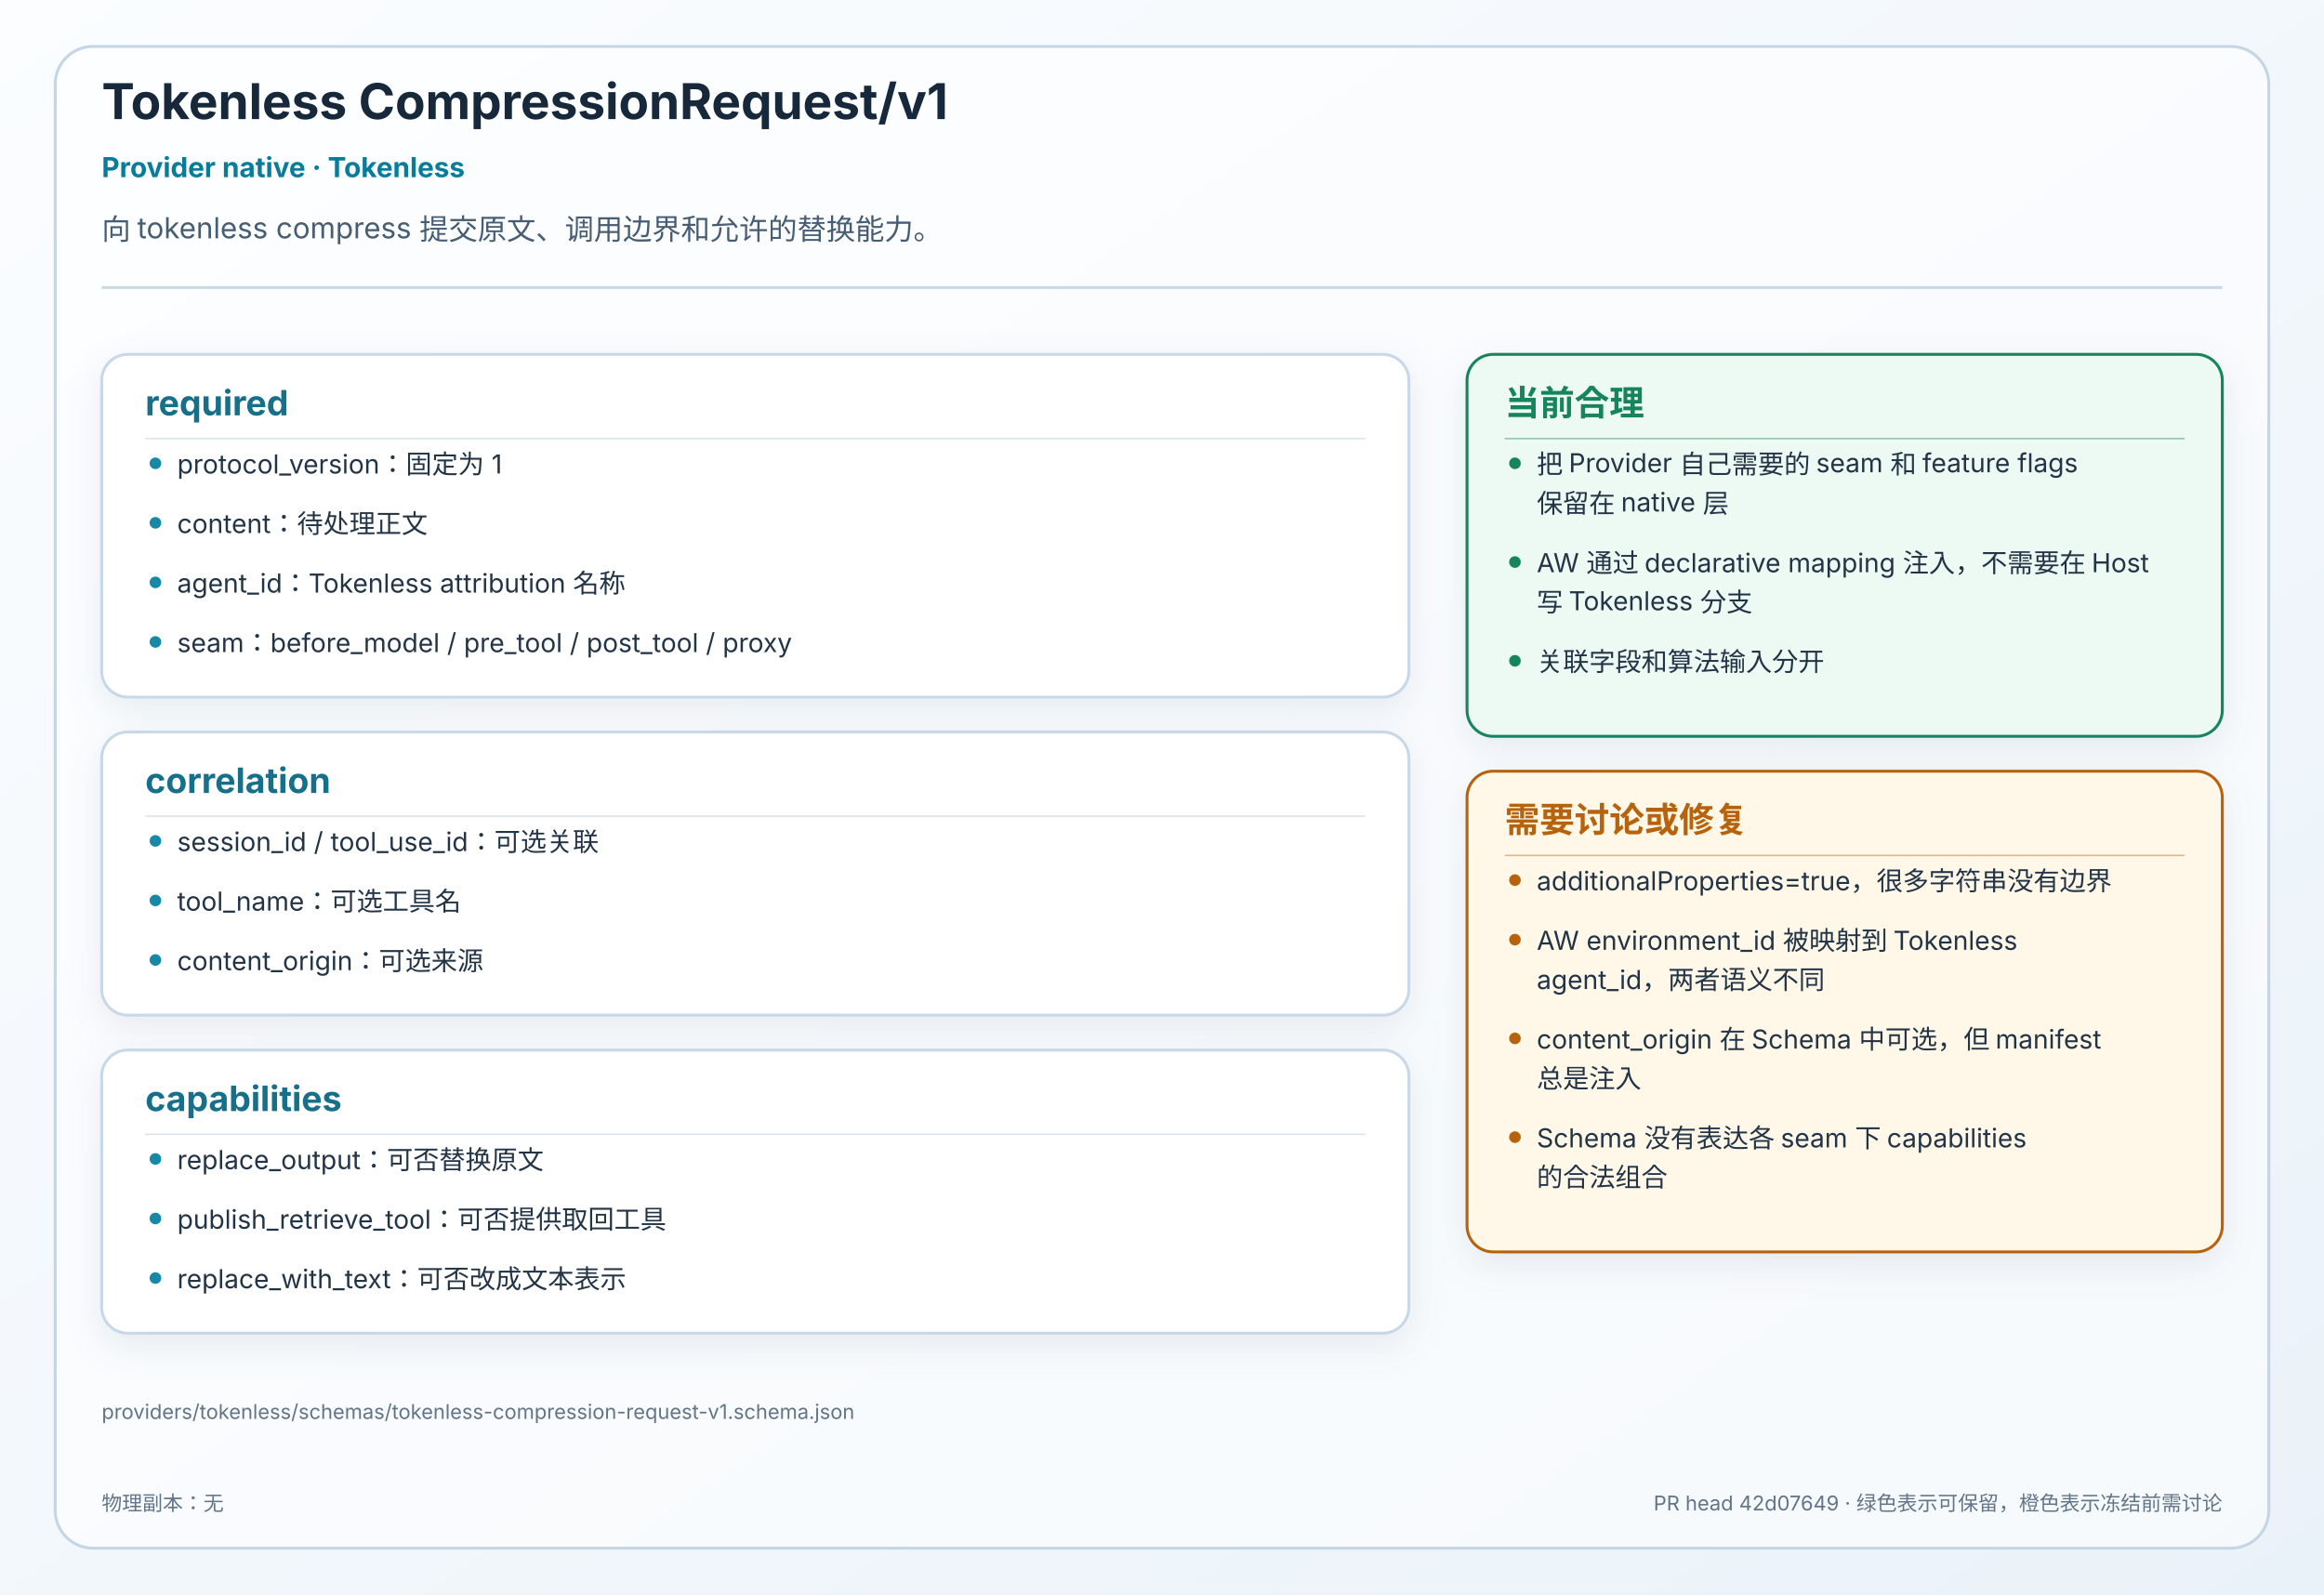
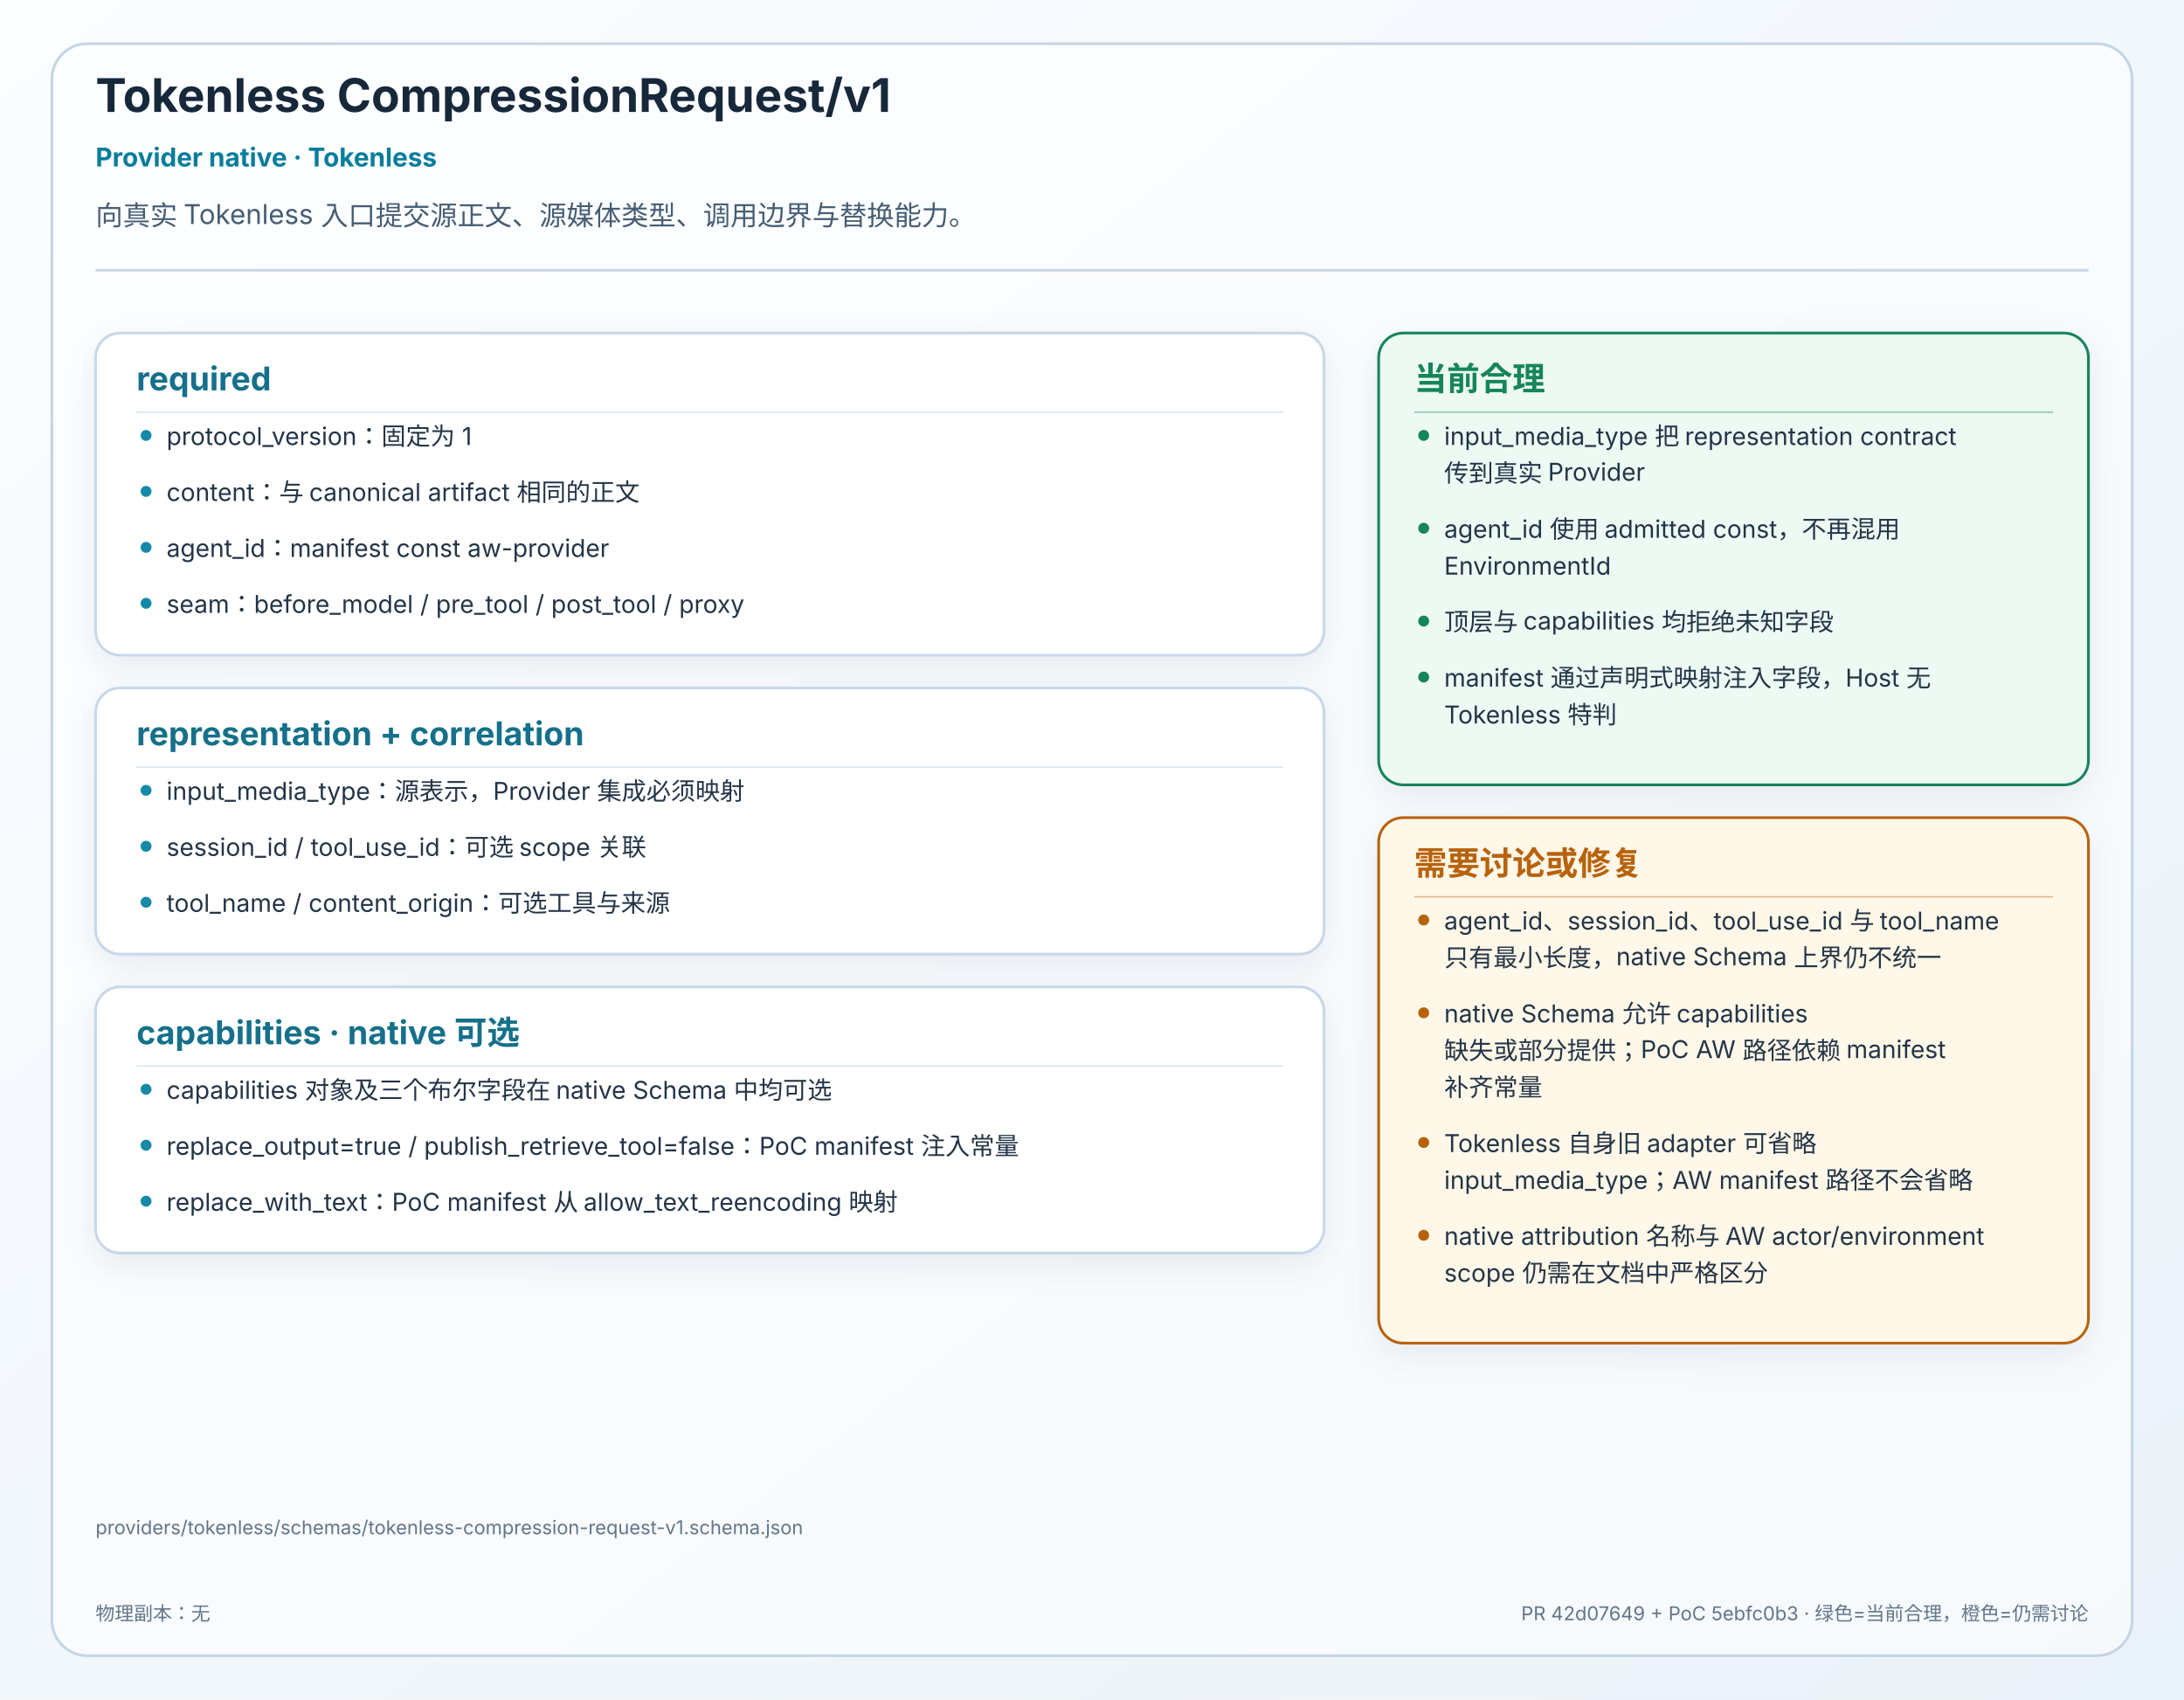
- <svg xmlns="http://www.w3.org/2000/svg" width="1600" height="1098" viewBox="0 0 1600 1098" role="img" aria-labelledby="title desc">
+ <svg xmlns="http://www.w3.org/2000/svg" width="1600" height="1245" viewBox="0 0 1600 1245" role="img" aria-labelledby="title desc">
  <defs>
    <linearGradient id="bg" x1="0" y1="0" x2="1" y2="1">
      <stop offset="0" stop-color="#fbfdff" />
      <stop offset="1" stop-color="#eaf2f9" />
    </linearGradient>
    <filter id="shadow" x="-20%" y="-20%" width="140%" height="140%">
      <feDropShadow dx="0" dy="8" stdDeviation="12" flood-color="#6d8498" flood-opacity="0.14" />
    </filter>
  </defs>
-   <rect width="1600" height="1098" fill="url(#bg)" />
-   <rect x="38" y="32" width="1524" height="1034" rx="26" fill="#ffffff" fill-opacity="0.56" stroke="#c4d5e5" stroke-width="2" />
+   <rect width="1600" height="1245" fill="url(#bg)" />
+   <rect x="38" y="32" width="1524" height="1181" rx="26" fill="#ffffff" fill-opacity="0.56" stroke="#c4d5e5" stroke-width="2" />
  <text x="70" y="82" fill="#17283b" font-size="34" font-weight="750" text-anchor="start" font-family="Inter, 'Noto Sans SC', system-ui, sans-serif">
    <tspan x="70" dy="0">Tokenless CompressionRequest/v1</tspan>
  </text>
  <text x="70" y="122" fill="#087d9b" font-size="19" font-weight="650" text-anchor="start" font-family="Inter, 'Noto Sans SC', system-ui, sans-serif">
    <tspan x="70" dy="0">Provider native · Tokenless</tspan>
  </text>
  <text x="70" y="165" fill="#465d73" font-size="20" font-weight="400" text-anchor="start" font-family="Inter, 'Noto Sans SC', system-ui, sans-serif">
-     <tspan x="70" dy="0">向 tokenless compress 提交原文、调用边界和允许的替换能力。</tspan>
+     <tspan x="70" dy="0">向真实 Tokenless 入口提交源正文、源媒体类型、调用边界与替换能力。</tspan>
  </text>
  <line x1="70" y1="198" x2="1530" y2="198" stroke="#cbd9e6" stroke-width="2" />
  <g filter="url(#shadow)">
    <rect x="70" y="244" width="900" height="236" rx="18" fill="#ffffff" stroke="#c8d8e8" stroke-width="2" />
    <text x="100" y="286" fill="#126f8a" font-size="24" font-weight="700" text-anchor="start" font-family="Inter, 'Noto Sans SC', system-ui, sans-serif">
      <tspan x="100" dy="0">required</tspan>
    </text>
    <line x1="100" y1="302" x2="940" y2="302" stroke="#d8e3ed" />
    <circle cx="107" cy="319" r="4" fill="#1689a7" />
    <text x="122" y="326" fill="#243447" font-size="18" font-weight="400" text-anchor="start" font-family="Inter, 'Noto Sans SC', system-ui, sans-serif">
      <tspan x="122" dy="0">protocol_version：固定为 1</tspan>
    </text>
    <circle cx="107" cy="360" r="4" fill="#1689a7" />
    <text x="122" y="367" fill="#243447" font-size="18" font-weight="400" text-anchor="start" font-family="Inter, 'Noto Sans SC', system-ui, sans-serif">
-       <tspan x="122" dy="0">content：待处理正文</tspan>
+       <tspan x="122" dy="0">content：与 canonical artifact 相同的正文</tspan>
    </text>
    <circle cx="107" cy="401" r="4" fill="#1689a7" />
    <text x="122" y="408" fill="#243447" font-size="18" font-weight="400" text-anchor="start" font-family="Inter, 'Noto Sans SC', system-ui, sans-serif">
-       <tspan x="122" dy="0">agent_id：Tokenless attribution 名称</tspan>
+       <tspan x="122" dy="0">agent_id：manifest const aw-provider</tspan>
    </text>
    <circle cx="107" cy="442" r="4" fill="#1689a7" />
    <text x="122" y="449" fill="#243447" font-size="18" font-weight="400" text-anchor="start" font-family="Inter, 'Noto Sans SC', system-ui, sans-serif">
      <tspan x="122" dy="0">seam：before_model / pre_tool / post_tool / proxy</tspan>
    </text>
    <rect x="70" y="504" width="900" height="195" rx="18" fill="#ffffff" stroke="#c8d8e8" stroke-width="2" />
    <text x="100" y="546" fill="#126f8a" font-size="24" font-weight="700" text-anchor="start" font-family="Inter, 'Noto Sans SC', system-ui, sans-serif">
-       <tspan x="100" dy="0">correlation</tspan>
+       <tspan x="100" dy="0">representation + correlation</tspan>
    </text>
    <line x1="100" y1="562" x2="940" y2="562" stroke="#d8e3ed" />
    <circle cx="107" cy="579" r="4" fill="#1689a7" />
    <text x="122" y="586" fill="#243447" font-size="18" font-weight="400" text-anchor="start" font-family="Inter, 'Noto Sans SC', system-ui, sans-serif">
-       <tspan x="122" dy="0">session_id / tool_use_id：可选关联</tspan>
+       <tspan x="122" dy="0">input_media_type：源表示，Provider 集成必须映射</tspan>
    </text>
    <circle cx="107" cy="620" r="4" fill="#1689a7" />
    <text x="122" y="627" fill="#243447" font-size="18" font-weight="400" text-anchor="start" font-family="Inter, 'Noto Sans SC', system-ui, sans-serif">
-       <tspan x="122" dy="0">tool_name：可选工具名</tspan>
+       <tspan x="122" dy="0">session_id / tool_use_id：可选 scope 关联</tspan>
    </text>
    <circle cx="107" cy="661" r="4" fill="#1689a7" />
    <text x="122" y="668" fill="#243447" font-size="18" font-weight="400" text-anchor="start" font-family="Inter, 'Noto Sans SC', system-ui, sans-serif">
-       <tspan x="122" dy="0">content_origin：可选来源</tspan>
+       <tspan x="122" dy="0">tool_name / content_origin：可选工具与来源</tspan>
    </text>
    <rect x="70" y="723" width="900" height="195" rx="18" fill="#ffffff" stroke="#c8d8e8" stroke-width="2" />
    <text x="100" y="765" fill="#126f8a" font-size="24" font-weight="700" text-anchor="start" font-family="Inter, 'Noto Sans SC', system-ui, sans-serif">
-       <tspan x="100" dy="0">capabilities</tspan>
+       <tspan x="100" dy="0">capabilities · native 可选</tspan>
    </text>
    <line x1="100" y1="781" x2="940" y2="781" stroke="#d8e3ed" />
    <circle cx="107" cy="798" r="4" fill="#1689a7" />
    <text x="122" y="805" fill="#243447" font-size="18" font-weight="400" text-anchor="start" font-family="Inter, 'Noto Sans SC', system-ui, sans-serif">
-       <tspan x="122" dy="0">replace_output：可否替换原文</tspan>
+       <tspan x="122" dy="0">capabilities 对象及三个布尔字段在 native Schema 中均可选</tspan>
    </text>
    <circle cx="107" cy="839" r="4" fill="#1689a7" />
    <text x="122" y="846" fill="#243447" font-size="18" font-weight="400" text-anchor="start" font-family="Inter, 'Noto Sans SC', system-ui, sans-serif">
-       <tspan x="122" dy="0">publish_retrieve_tool：可否提供取回工具</tspan>
+       <tspan x="122" dy="0">replace_output=true / publish_retrieve_tool=false：PoC manifest 注入常量</tspan>
    </text>
    <circle cx="107" cy="880" r="4" fill="#1689a7" />
    <text x="122" y="887" fill="#243447" font-size="18" font-weight="400" text-anchor="start" font-family="Inter, 'Noto Sans SC', system-ui, sans-serif">
-       <tspan x="122" dy="0">replace_with_text：可否改成文本表示</tspan>
+       <tspan x="122" dy="0">replace_with_text：PoC manifest 从 allow_text_reencoding 映射</tspan>
    </text>
-     <rect x="1010" y="244" width="520" height="263" rx="18" fill="#edf9f3" stroke="#16845b" stroke-width="2" />
+     <rect x="1010" y="244" width="520" height="331" rx="18" fill="#edf9f3" stroke="#16845b" stroke-width="2" />
    <text x="1036" y="286" fill="#16845b" font-size="24" font-weight="700" text-anchor="start" font-family="Inter, 'Noto Sans SC', system-ui, sans-serif">
      <tspan x="1036" dy="0">当前合理</tspan>
    </text>
    <line x1="1036" y1="302" x2="1504" y2="302" stroke="#16845b" opacity="0.45" />
    <circle cx="1043" cy="319" r="4" fill="#16845b" />
    <text x="1058" y="326" fill="#243447" font-size="18" font-weight="400" text-anchor="start" font-family="Inter, 'Noto Sans SC', system-ui, sans-serif">
-       <tspan x="1058" dy="0">把 Provider 自己需要的 seam 和 feature flags</tspan>
-       <tspan x="1058" dy="27">保留在 native 层</tspan>
+       <tspan x="1058" dy="0">input_media_type 把 representation contract</tspan>
+       <tspan x="1058" dy="27">传到真实 Provider</tspan>
    </text>
    <circle cx="1043" cy="387" r="4" fill="#16845b" />
    <text x="1058" y="394" fill="#243447" font-size="18" font-weight="400" text-anchor="start" font-family="Inter, 'Noto Sans SC', system-ui, sans-serif">
-       <tspan x="1058" dy="0">AW 通过 declarative mapping 注入，不需要在 Host</tspan>
-       <tspan x="1058" dy="27">写 Tokenless 分支</tspan>
+       <tspan x="1058" dy="0">agent_id 使用 admitted const，不再混用</tspan>
+       <tspan x="1058" dy="27">EnvironmentId</tspan>
    </text>
    <circle cx="1043" cy="455" r="4" fill="#16845b" />
    <text x="1058" y="462" fill="#243447" font-size="18" font-weight="400" text-anchor="start" font-family="Inter, 'Noto Sans SC', system-ui, sans-serif">
-       <tspan x="1058" dy="0">关联字段和算法输入分开</tspan>
+       <tspan x="1058" dy="0">顶层与 capabilities 均拒绝未知字段</tspan>
    </text>
-     <rect x="1010" y="531" width="520" height="331" rx="18" fill="#fff7e8" stroke="#b76308" stroke-width="2" />
-     <text x="1036" y="573" fill="#b76308" font-size="24" font-weight="700" text-anchor="start" font-family="Inter, 'Noto Sans SC', system-ui, sans-serif">
+     <circle cx="1043" cy="496" r="4" fill="#16845b" />
+     <text x="1058" y="503" fill="#243447" font-size="18" font-weight="400" text-anchor="start" font-family="Inter, 'Noto Sans SC', system-ui, sans-serif">
+       <tspan x="1058" dy="0">manifest 通过声明式映射注入字段，Host 无</tspan>
+       <tspan x="1058" dy="27">Tokenless 特判</tspan>
+     </text>
+     <rect x="1010" y="599" width="520" height="385" rx="18" fill="#fff7e8" stroke="#b76308" stroke-width="2" />
+     <text x="1036" y="641" fill="#b76308" font-size="24" font-weight="700" text-anchor="start" font-family="Inter, 'Noto Sans SC', system-ui, sans-serif">
      <tspan x="1036" dy="0">需要讨论或修复</tspan>
    </text>
-     <line x1="1036" y1="589" x2="1504" y2="589" stroke="#b76308" opacity="0.45" />
-     <circle cx="1043" cy="606" r="4" fill="#b76308" />
-     <text x="1058" y="613" fill="#243447" font-size="18" font-weight="400" text-anchor="start" font-family="Inter, 'Noto Sans SC', system-ui, sans-serif">
-       <tspan x="1058" dy="0">additionalProperties=true，很多字符串没有边界</tspan>
+     <line x1="1036" y1="657" x2="1504" y2="657" stroke="#b76308" opacity="0.45" />
+     <circle cx="1043" cy="674" r="4" fill="#b76308" />
+     <text x="1058" y="681" fill="#243447" font-size="18" font-weight="400" text-anchor="start" font-family="Inter, 'Noto Sans SC', system-ui, sans-serif">
+       <tspan x="1058" dy="0">agent_id、session_id、tool_use_id 与 tool_name</tspan>
+       <tspan x="1058" dy="27">只有最小长度，native Schema 上界仍不统一</tspan>
    </text>
-     <circle cx="1043" cy="647" r="4" fill="#b76308" />
-     <text x="1058" y="654" fill="#243447" font-size="18" font-weight="400" text-anchor="start" font-family="Inter, 'Noto Sans SC', system-ui, sans-serif">
-       <tspan x="1058" dy="0">AW environment_id 被映射到 Tokenless</tspan>
-       <tspan x="1058" dy="27">agent_id，两者语义不同</tspan>
+     <circle cx="1043" cy="742" r="4" fill="#b76308" />
+     <text x="1058" y="749" fill="#243447" font-size="18" font-weight="400" text-anchor="start" font-family="Inter, 'Noto Sans SC', system-ui, sans-serif">
+       <tspan x="1058" dy="0">native Schema 允许 capabilities</tspan>
+       <tspan x="1058" dy="27">缺失或部分提供；PoC AW 路径依赖 manifest</tspan>
+       <tspan x="1058" dy="27">补齐常量</tspan>
    </text>
-     <circle cx="1043" cy="715" r="4" fill="#b76308" />
-     <text x="1058" y="722" fill="#243447" font-size="18" font-weight="400" text-anchor="start" font-family="Inter, 'Noto Sans SC', system-ui, sans-serif">
-       <tspan x="1058" dy="0">content_origin 在 Schema 中可选，但 manifest</tspan>
-       <tspan x="1058" dy="27">总是注入</tspan>
+     <circle cx="1043" cy="837" r="4" fill="#b76308" />
+     <text x="1058" y="844" fill="#243447" font-size="18" font-weight="400" text-anchor="start" font-family="Inter, 'Noto Sans SC', system-ui, sans-serif">
+       <tspan x="1058" dy="0">Tokenless 自身旧 adapter 可省略</tspan>
+       <tspan x="1058" dy="27">input_media_type；AW manifest 路径不会省略</tspan>
    </text>
-     <circle cx="1043" cy="783" r="4" fill="#b76308" />
-     <text x="1058" y="790" fill="#243447" font-size="18" font-weight="400" text-anchor="start" font-family="Inter, 'Noto Sans SC', system-ui, sans-serif">
-       <tspan x="1058" dy="0">Schema 没有表达各 seam 下 capabilities</tspan>
-       <tspan x="1058" dy="27">的合法组合</tspan>
+     <circle cx="1043" cy="905" r="4" fill="#b76308" />
+     <text x="1058" y="912" fill="#243447" font-size="18" font-weight="400" text-anchor="start" font-family="Inter, 'Noto Sans SC', system-ui, sans-serif">
+       <tspan x="1058" dy="0">native attribution 名称与 AW actor/environment</tspan>
+       <tspan x="1058" dy="27">scope 仍需在文档中严格区分</tspan>
    </text>
  </g>
-   <text x="70" y="977" fill="#61758a" font-size="14" font-weight="400" text-anchor="start" font-family="Inter, 'Noto Sans SC', system-ui, sans-serif">
+   <text x="70" y="1124" fill="#61758a" font-size="14" font-weight="400" text-anchor="start" font-family="Inter, 'Noto Sans SC', system-ui, sans-serif">
    <tspan x="70" dy="0">providers/tokenless/schemas/tokenless-compression-request-v1.schema.json</tspan>
  </text>
-   <text x="70" y="1040" fill="#61758a" font-size="14" font-weight="400" text-anchor="start" font-family="Inter, 'Noto Sans SC', system-ui, sans-serif">
+   <text x="70" y="1187" fill="#61758a" font-size="14" font-weight="400" text-anchor="start" font-family="Inter, 'Noto Sans SC', system-ui, sans-serif">
    <tspan x="70" dy="0">物理副本：无</tspan>
  </text>
-   <text x="1530" y="1040" fill="#61758a" font-size="14" font-weight="400" text-anchor="end" font-family="Inter, 'Noto Sans SC', system-ui, sans-serif">
-     <tspan x="1530" dy="0">PR head 42d07649 · 绿色表示可保留，橙色表示冻结前需讨论</tspan>
+   <text x="1530" y="1187" fill="#61758a" font-size="14" font-weight="400" text-anchor="end" font-family="Inter, 'Noto Sans SC', system-ui, sans-serif">
+     <tspan x="1530" dy="0">PR 42d07649 + PoC 5ebfc0b3 · 绿色=当前合理，橙色=仍需讨论</tspan>
  </text>
</svg>
